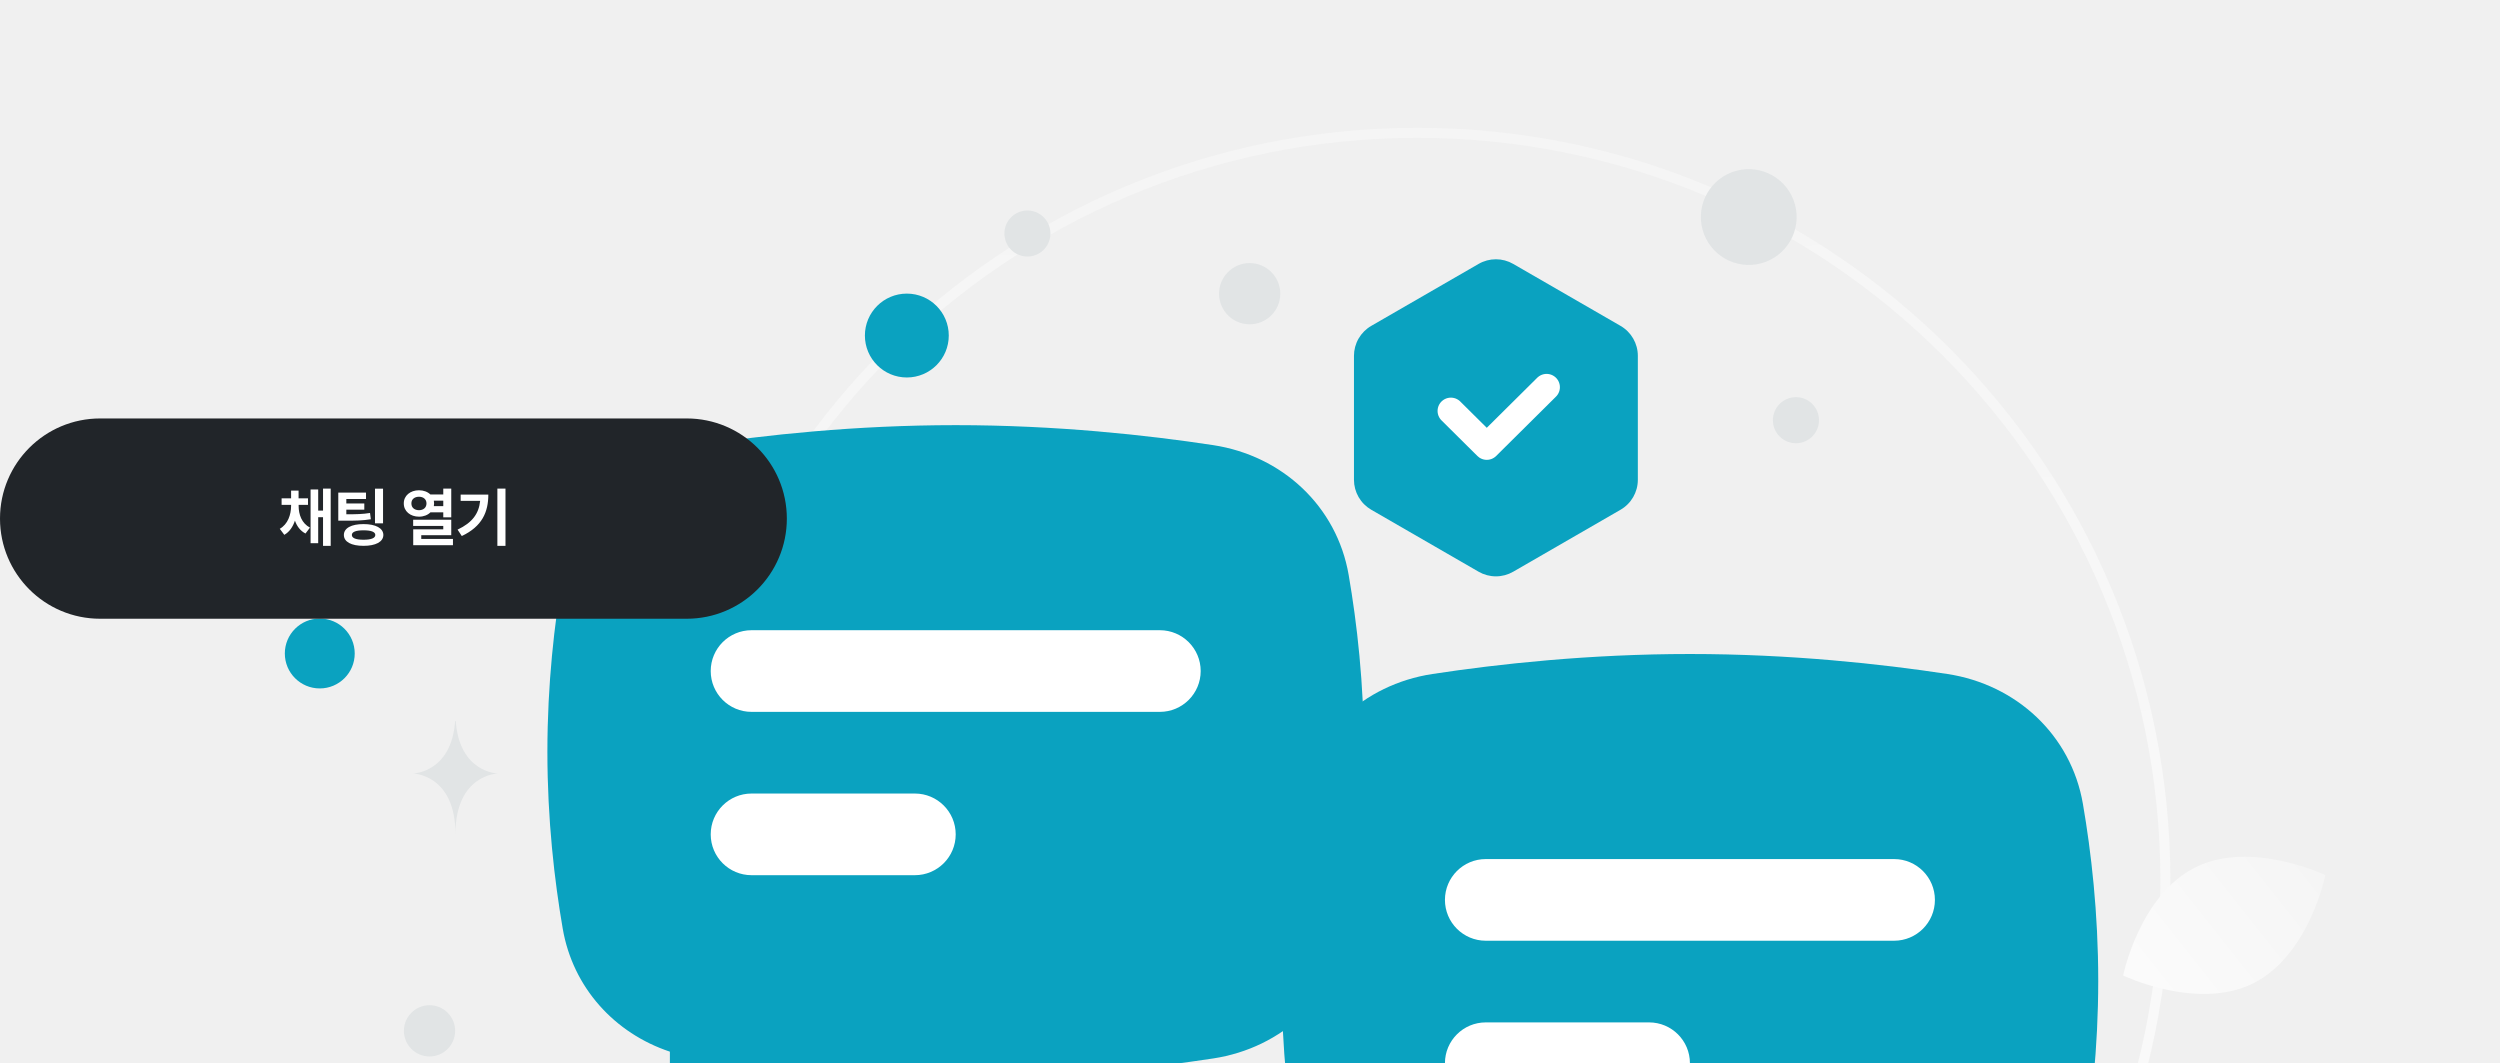
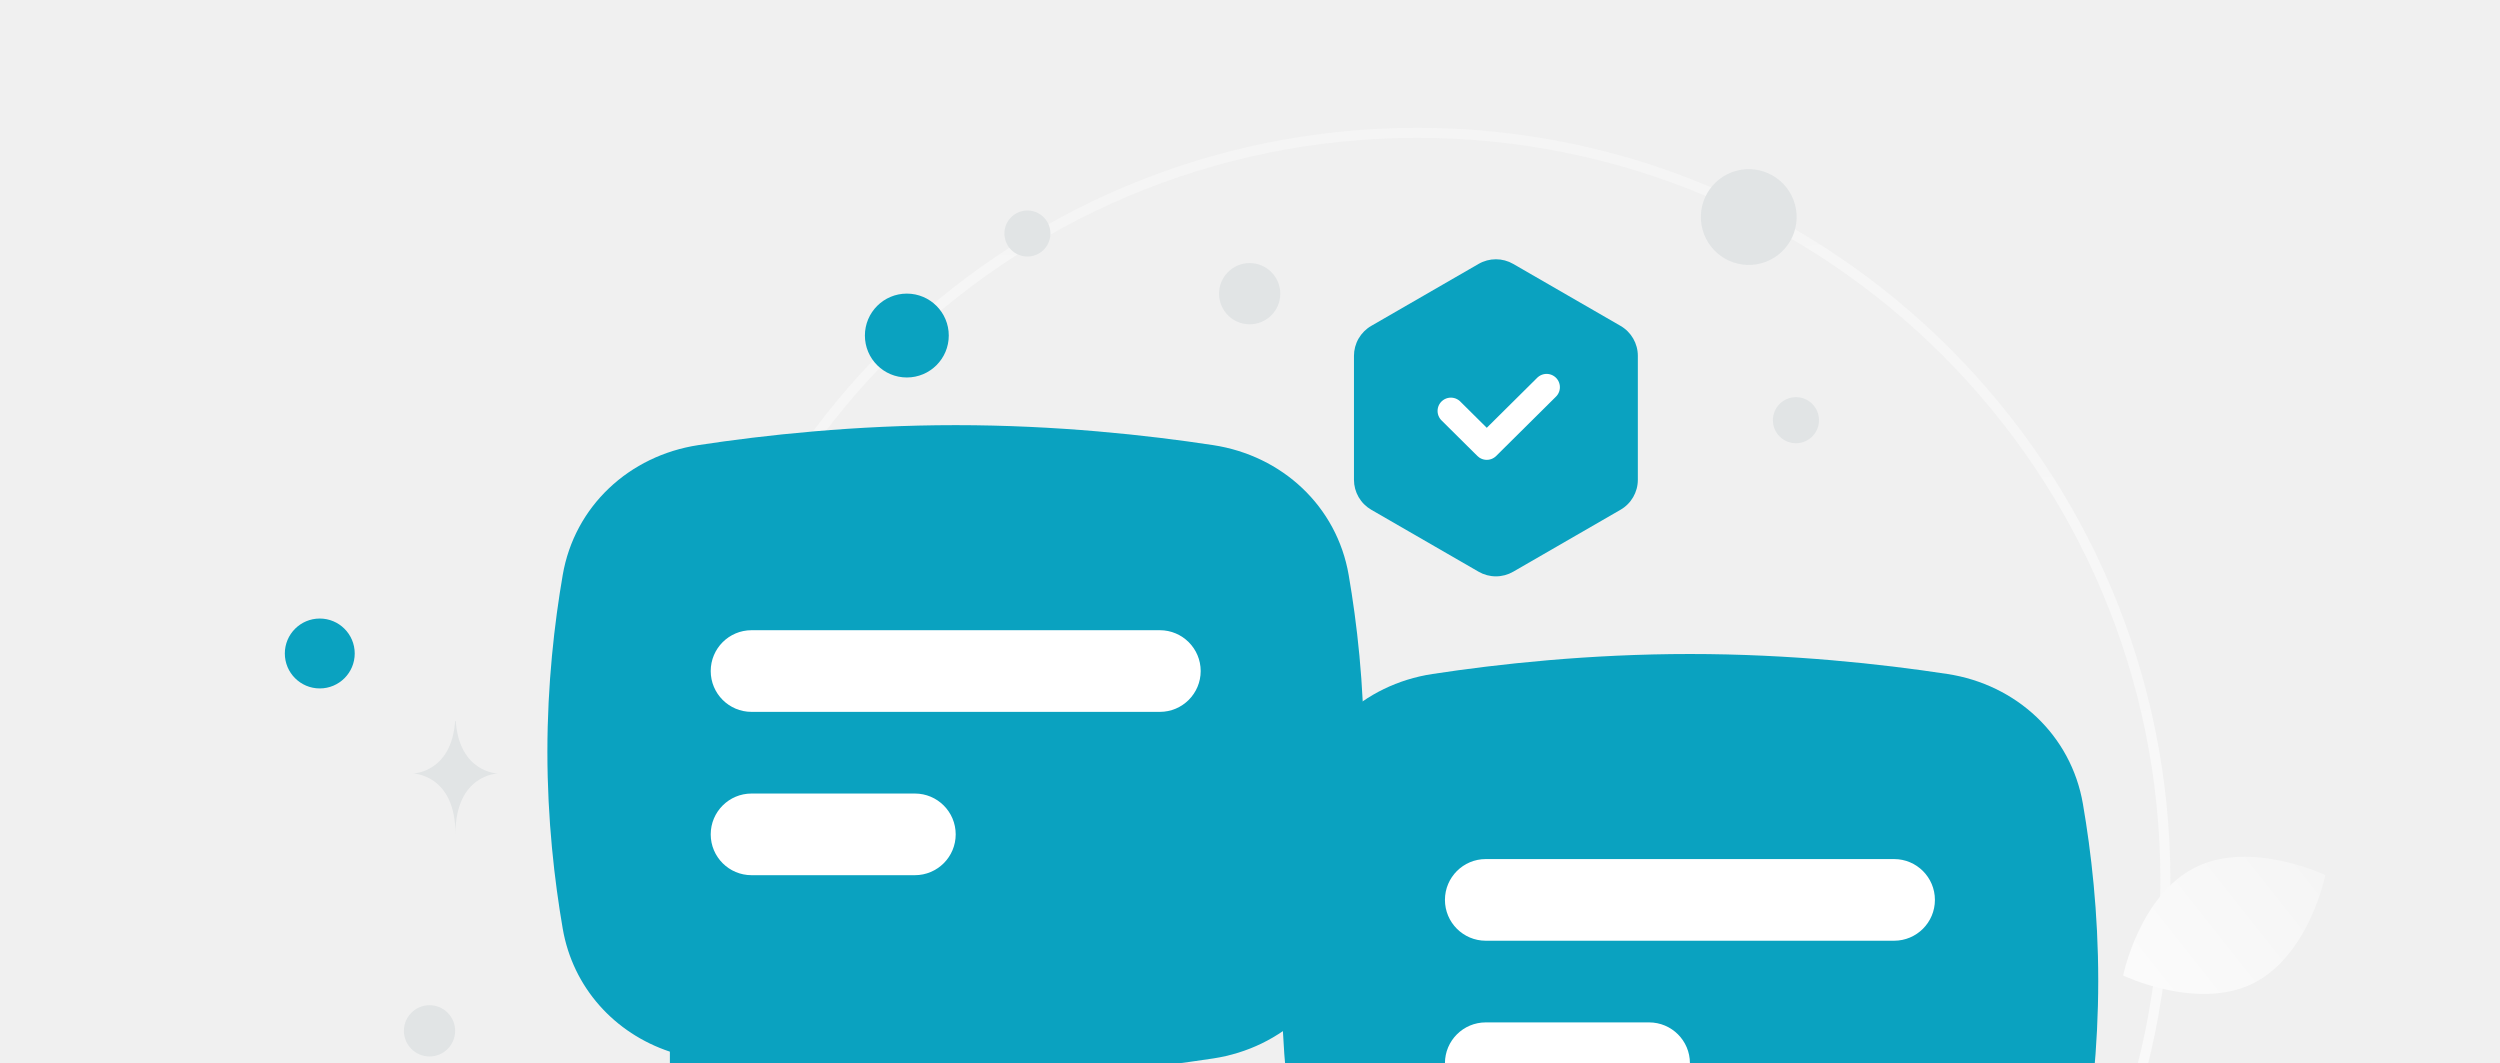
<svg xmlns="http://www.w3.org/2000/svg" width="699" height="297" viewBox="0 0 699 297" fill="none">
  <g clip-path="url(#clip0_19_763)">
    <path d="M396.266 455.508C511.794 455.508 605.448 361.854 605.448 246.326C605.448 130.798 511.794 37.144 396.266 37.144C280.738 37.144 187.084 130.798 187.084 246.326C187.084 361.854 280.738 455.508 396.266 455.508Z" stroke="url(#paint0_linear_19_763)" stroke-width="2.797" />
    <path d="M367.308 222.939V169.588L348.101 138.431L220.912 133.309L169.269 149.955L165.854 214.829L169.269 272.022L193.597 287.387L201.706 328.787L263.593 292.082L325.907 287.387L367.308 265.193V222.939Z" fill="#0AA2C0" />
    <path d="M629.963 274.958C614.351 282.703 593.628 272.745 593.628 272.745C593.628 272.745 598.233 250.234 613.855 242.499C629.468 234.755 650.182 244.703 650.182 244.703C650.182 244.703 645.576 267.213 629.963 274.958Z" fill="url(#paint1_linear_19_763)" />
    <path d="M253.551 82.093C247.076 82.093 241.826 87.342 241.826 93.818C241.826 100.293 247.076 105.543 253.551 105.543C260.027 105.543 265.277 100.293 265.277 93.818C265.277 87.342 260.027 82.093 253.551 82.093Z" fill="#0AA2C0" />
    <path d="M89.409 192.486C84.013 192.486 79.638 188.111 79.638 182.715C79.638 177.318 84.013 172.944 89.409 172.944C94.806 172.944 99.181 177.318 99.181 182.715C99.181 188.111 94.806 192.486 89.409 192.486Z" fill="#0AA2C0" />
    <path d="M544.08 218.189C541.561 218.189 539.52 216.147 539.52 213.629C539.52 211.11 541.561 209.069 544.08 209.069C546.598 209.069 548.64 211.11 548.64 213.629C548.64 216.147 546.598 218.189 544.08 218.189Z" fill="#0AA2C0" />
    <path d="M502.147 123.932C498.587 123.932 495.701 121.047 495.701 117.487C495.701 113.928 498.587 111.042 502.147 111.042C505.706 111.042 508.592 113.928 508.592 117.487C508.592 121.047 505.706 123.932 502.147 123.932Z" fill="#E1E4E5" />
    <path d="M120.096 295.388C116.138 295.388 112.93 292.18 112.93 288.223C112.93 284.265 116.138 281.057 120.096 281.057C124.053 281.057 127.261 284.265 127.261 288.223C127.261 292.18 124.053 295.388 120.096 295.388Z" fill="#E1E4E5" />
    <path d="M293.481 63.625C294.401 67.058 292.364 70.586 288.931 71.506C285.499 72.426 281.97 70.389 281.051 66.956C280.131 63.523 282.168 59.995 285.6 59.075C289.033 58.156 292.561 60.193 293.481 63.625Z" fill="#E1E4E5" />
    <path d="M349.405 90.676C344.678 90.676 340.845 86.844 340.845 82.116C340.845 77.389 344.678 73.556 349.405 73.556C354.133 73.556 357.965 77.389 357.965 82.116C357.965 86.844 354.133 90.676 349.405 90.676Z" fill="#E1E4E5" />
    <path d="M501.888 57.221C503.802 64.365 499.562 71.708 492.418 73.622C485.275 75.536 477.932 71.297 476.017 64.153C474.103 57.009 478.343 49.666 485.486 47.752C492.63 45.837 499.973 50.077 501.888 57.221Z" fill="#E1E4E5" />
    <path d="M127.255 201.599H127.427C128.447 216.051 139.195 216.273 139.195 216.273C139.195 216.273 127.343 216.505 127.343 233.204C127.343 216.505 115.491 216.273 115.491 216.273C115.491 216.273 126.235 216.051 127.255 201.599ZM627.001 315.129H627.154C628.059 328.21 637.596 328.411 637.596 328.411C637.596 328.411 627.079 328.621 627.079 343.734C627.079 328.621 616.563 328.411 616.563 328.411C616.563 328.411 626.096 328.21 627.001 315.129Z" fill="#E1E4E5" />
    <path fill-rule="evenodd" clip-rule="evenodd" d="M210.132 277.573V312.893L267.924 278.743L273.964 278.644C297.983 278.251 319.599 275.832 335.762 273.373C345.962 271.821 353.05 264.703 354.589 255.764C356.725 243.365 358.544 227.656 358.544 210.201C358.544 192.747 356.725 177.038 354.589 164.64C353.05 155.701 345.962 148.582 335.762 147.03C318.084 144.34 293.909 141.703 267.213 141.703C240.518 141.703 216.343 144.34 198.665 147.03C188.466 148.582 181.377 155.701 179.837 164.64C177.702 177.038 175.883 192.747 175.883 210.201C175.883 227.656 177.702 243.365 179.837 255.764C181.175 263.526 186.598 269.747 194.504 272.376L210.132 277.573ZM157.337 160.763C160.649 141.53 175.937 127.393 195.231 124.457C213.718 121.644 239.079 118.87 267.213 118.87C295.348 118.87 320.709 121.644 339.196 124.457C358.491 127.393 373.778 141.53 377.091 160.763C379.4 174.168 381.377 191.196 381.377 210.201C381.377 229.206 379.4 246.235 377.091 259.639C373.778 278.872 358.491 293.011 339.196 295.946C322.284 298.519 299.618 301.06 274.338 301.474L204.524 342.728C196.913 347.225 187.299 341.739 187.299 332.899V294.043C171.848 288.905 160.18 276.149 157.337 259.639C155.028 246.235 153.05 229.206 153.05 210.201C153.05 191.196 155.028 174.168 157.337 160.763Z" fill="#0AA2C0" />
    <path fill-rule="evenodd" clip-rule="evenodd" d="M210.132 176.206C203.827 176.206 198.716 181.318 198.716 187.623C198.716 193.928 203.827 199.039 210.132 199.039H324.295C330.6 199.039 335.712 193.928 335.712 187.623C335.712 181.318 330.6 176.206 324.295 176.206H210.132ZM210.132 221.872C203.827 221.872 198.716 226.983 198.716 233.288C198.716 239.593 203.827 244.704 210.132 244.704H255.797C262.102 244.704 267.213 239.593 267.213 233.288C267.213 226.983 262.102 221.872 255.797 221.872H210.132Z" fill="white" />
    <path d="M372.541 286.301V232.951L391.748 201.793L518.936 196.672L570.58 213.317L573.994 278.192L570.58 335.384L546.252 350.749L538.142 392.149L476.255 355.444L413.942 350.749L372.541 328.555V286.301Z" fill="#0AA2C0" />
    <path fill-rule="evenodd" clip-rule="evenodd" d="M529.586 341.563V376.882L471.794 342.732L465.753 342.634C441.734 342.24 420.118 339.822 403.956 337.363C393.755 335.81 386.668 328.691 385.128 319.752C382.992 307.354 381.173 291.645 381.173 274.191C381.173 256.736 382.992 241.028 385.128 228.629C386.668 219.69 393.755 212.571 403.956 211.02C421.633 208.329 445.809 205.693 472.504 205.693C499.199 205.693 523.374 208.329 541.052 211.02C551.252 212.571 558.34 219.69 559.88 228.629C562.015 241.028 563.834 256.736 563.834 274.191C563.834 291.645 562.015 307.354 559.88 319.752C558.542 327.515 553.12 333.737 545.213 336.366L529.586 341.563ZM582.38 224.753C579.068 205.52 563.78 191.382 544.487 188.447C526 185.633 500.638 182.86 472.504 182.86C444.369 182.86 419.008 185.633 400.521 188.447C381.227 191.382 365.939 205.52 362.626 224.753C360.318 238.157 358.34 255.186 358.34 274.191C358.34 293.196 360.318 310.224 362.626 323.629C365.939 342.862 381.227 356.999 400.521 359.936C417.433 362.509 440.1 365.049 465.379 365.463L535.194 406.718C542.804 411.214 552.418 405.729 552.418 396.889V358.032C567.87 352.894 579.537 340.138 582.38 323.629C584.689 310.224 586.667 293.196 586.667 274.191C586.667 255.186 584.689 238.157 582.38 224.753Z" fill="#0AA2C0" />
    <path fill-rule="evenodd" clip-rule="evenodd" d="M415.422 240.195C409.117 240.195 404.006 245.307 404.006 251.612C404.006 257.917 409.117 263.028 415.422 263.028H529.586C535.89 263.028 541.002 257.917 541.002 251.612C541.002 245.307 535.89 240.195 529.586 240.195H415.422ZM415.422 285.861C409.117 285.861 404.006 290.972 404.006 297.277C404.006 303.582 409.117 308.694 415.422 308.694H461.088C467.393 308.694 472.504 303.582 472.504 297.277C472.504 290.972 467.393 285.861 461.088 285.861H415.422Z" fill="white" />
    <path d="M413.417 73.788C414.888 72.939 416.556 72.492 418.255 72.492C419.953 72.492 421.621 72.939 423.092 73.788L453.103 91.115C454.574 91.964 455.795 93.186 456.644 94.656C457.494 96.127 457.941 97.796 457.94 99.494V134.148C457.94 137.604 456.097 140.798 453.103 142.527L423.092 159.853C421.621 160.703 419.953 161.15 418.255 161.15C416.556 161.15 414.888 160.703 413.417 159.853L383.406 142.527C381.935 141.677 380.714 140.456 379.865 138.985C379.016 137.515 378.569 135.846 378.569 134.148V99.494C378.569 97.796 379.016 96.127 379.865 94.657C380.714 93.186 381.935 91.964 383.406 91.115L413.417 73.788Z" fill="#0AA2C0" />
    <path d="M432.429 108.26L415.701 124.853L405.665 114.898" stroke="white" stroke-width="7.441" stroke-linecap="round" stroke-linejoin="round" />
-     <rect y="117" width="220" height="56" rx="28" fill="#212529" />
-     <path d="M83.499 141.455C83.499 143.863 84.361 146.307 86.663 147.52L85.415 149.172C83.974 148.434 83.016 147.142 82.462 145.568C81.9 147.282 80.942 148.715 79.492 149.541L78.226 147.854C80.493 146.553 81.372 143.934 81.39 141.455V141.156H78.736V139.328H81.39V137.166H83.482V139.328H86.118V141.156H83.499V141.455ZM92.464 136.621V152.617H90.32V144.602H88.966V151.879H86.839V136.85H88.966V142.773H90.32V136.621H92.464ZM102.335 137.729V139.521H96.833V140.77H101.86V142.51H96.833V143.793C99.645 143.793 101.429 143.758 103.46 143.424L103.688 145.182C101.403 145.551 99.382 145.604 95.954 145.586H94.583V137.729H102.335ZM107.098 136.639V146.324H104.848V136.639H107.098ZM101.649 146.535C105.024 146.535 107.169 147.66 107.186 149.576C107.169 151.51 105.024 152.617 101.649 152.617C98.221 152.617 96.147 151.51 96.147 149.576C96.147 147.66 98.221 146.535 101.649 146.535ZM101.649 148.275C99.504 148.275 98.379 148.715 98.379 149.576C98.379 150.455 99.504 150.912 101.649 150.912C103.776 150.912 104.936 150.455 104.936 149.576C104.936 148.715 103.776 148.275 101.649 148.275ZM117.154 137.078C118.446 137.078 119.571 137.518 120.335 138.256H123.939V136.621H126.171V144.637H123.939V143.248H120.353C119.597 144.013 118.463 144.461 117.154 144.461C114.71 144.461 112.882 142.932 112.9 140.752C112.882 138.59 114.71 137.078 117.154 137.078ZM117.154 138.889C115.906 138.889 115.009 139.592 115.027 140.752C115.009 141.947 115.906 142.65 117.154 142.65C118.367 142.65 119.245 141.947 119.245 140.752C119.245 139.592 118.367 138.889 117.154 138.889ZM126.171 145.322V149.646H117.786V150.684H126.646V152.441H115.536V147.994H123.939V147.045H115.519V145.322H126.171ZM121.302 139.996C121.346 140.233 121.372 140.488 121.372 140.752C121.372 141.016 121.346 141.271 121.302 141.508H123.939V139.996H121.302ZM141.333 136.621V152.617H139.065V136.621H141.333ZM136.534 138.291C136.534 143.143 134.829 147.168 129.116 149.875L127.938 148.082C132.069 146.131 133.888 143.6 134.249 140.049H128.8V138.291H136.534Z" fill="white" />
  </g>
  <defs>
    <linearGradient id="paint0_linear_19_763" x1="405.235" y1="692.501" x2="392.264" y2="-421.607" gradientUnits="userSpaceOnUse">
      <stop stop-color="white" />
      <stop offset="1" stop-color="#EEEEEE" />
    </linearGradient>
    <linearGradient id="paint1_linear_19_763" x1="570.008" y1="299.117" x2="698.784" y2="197.254" gradientUnits="userSpaceOnUse">
      <stop stop-color="white" />
      <stop offset="1" stop-color="#EEEEEE" />
    </linearGradient>
    <clipPath id="clip0_19_763">
      <rect width="738" height="492" fill="white" />
    </clipPath>
  </defs>
</svg>
